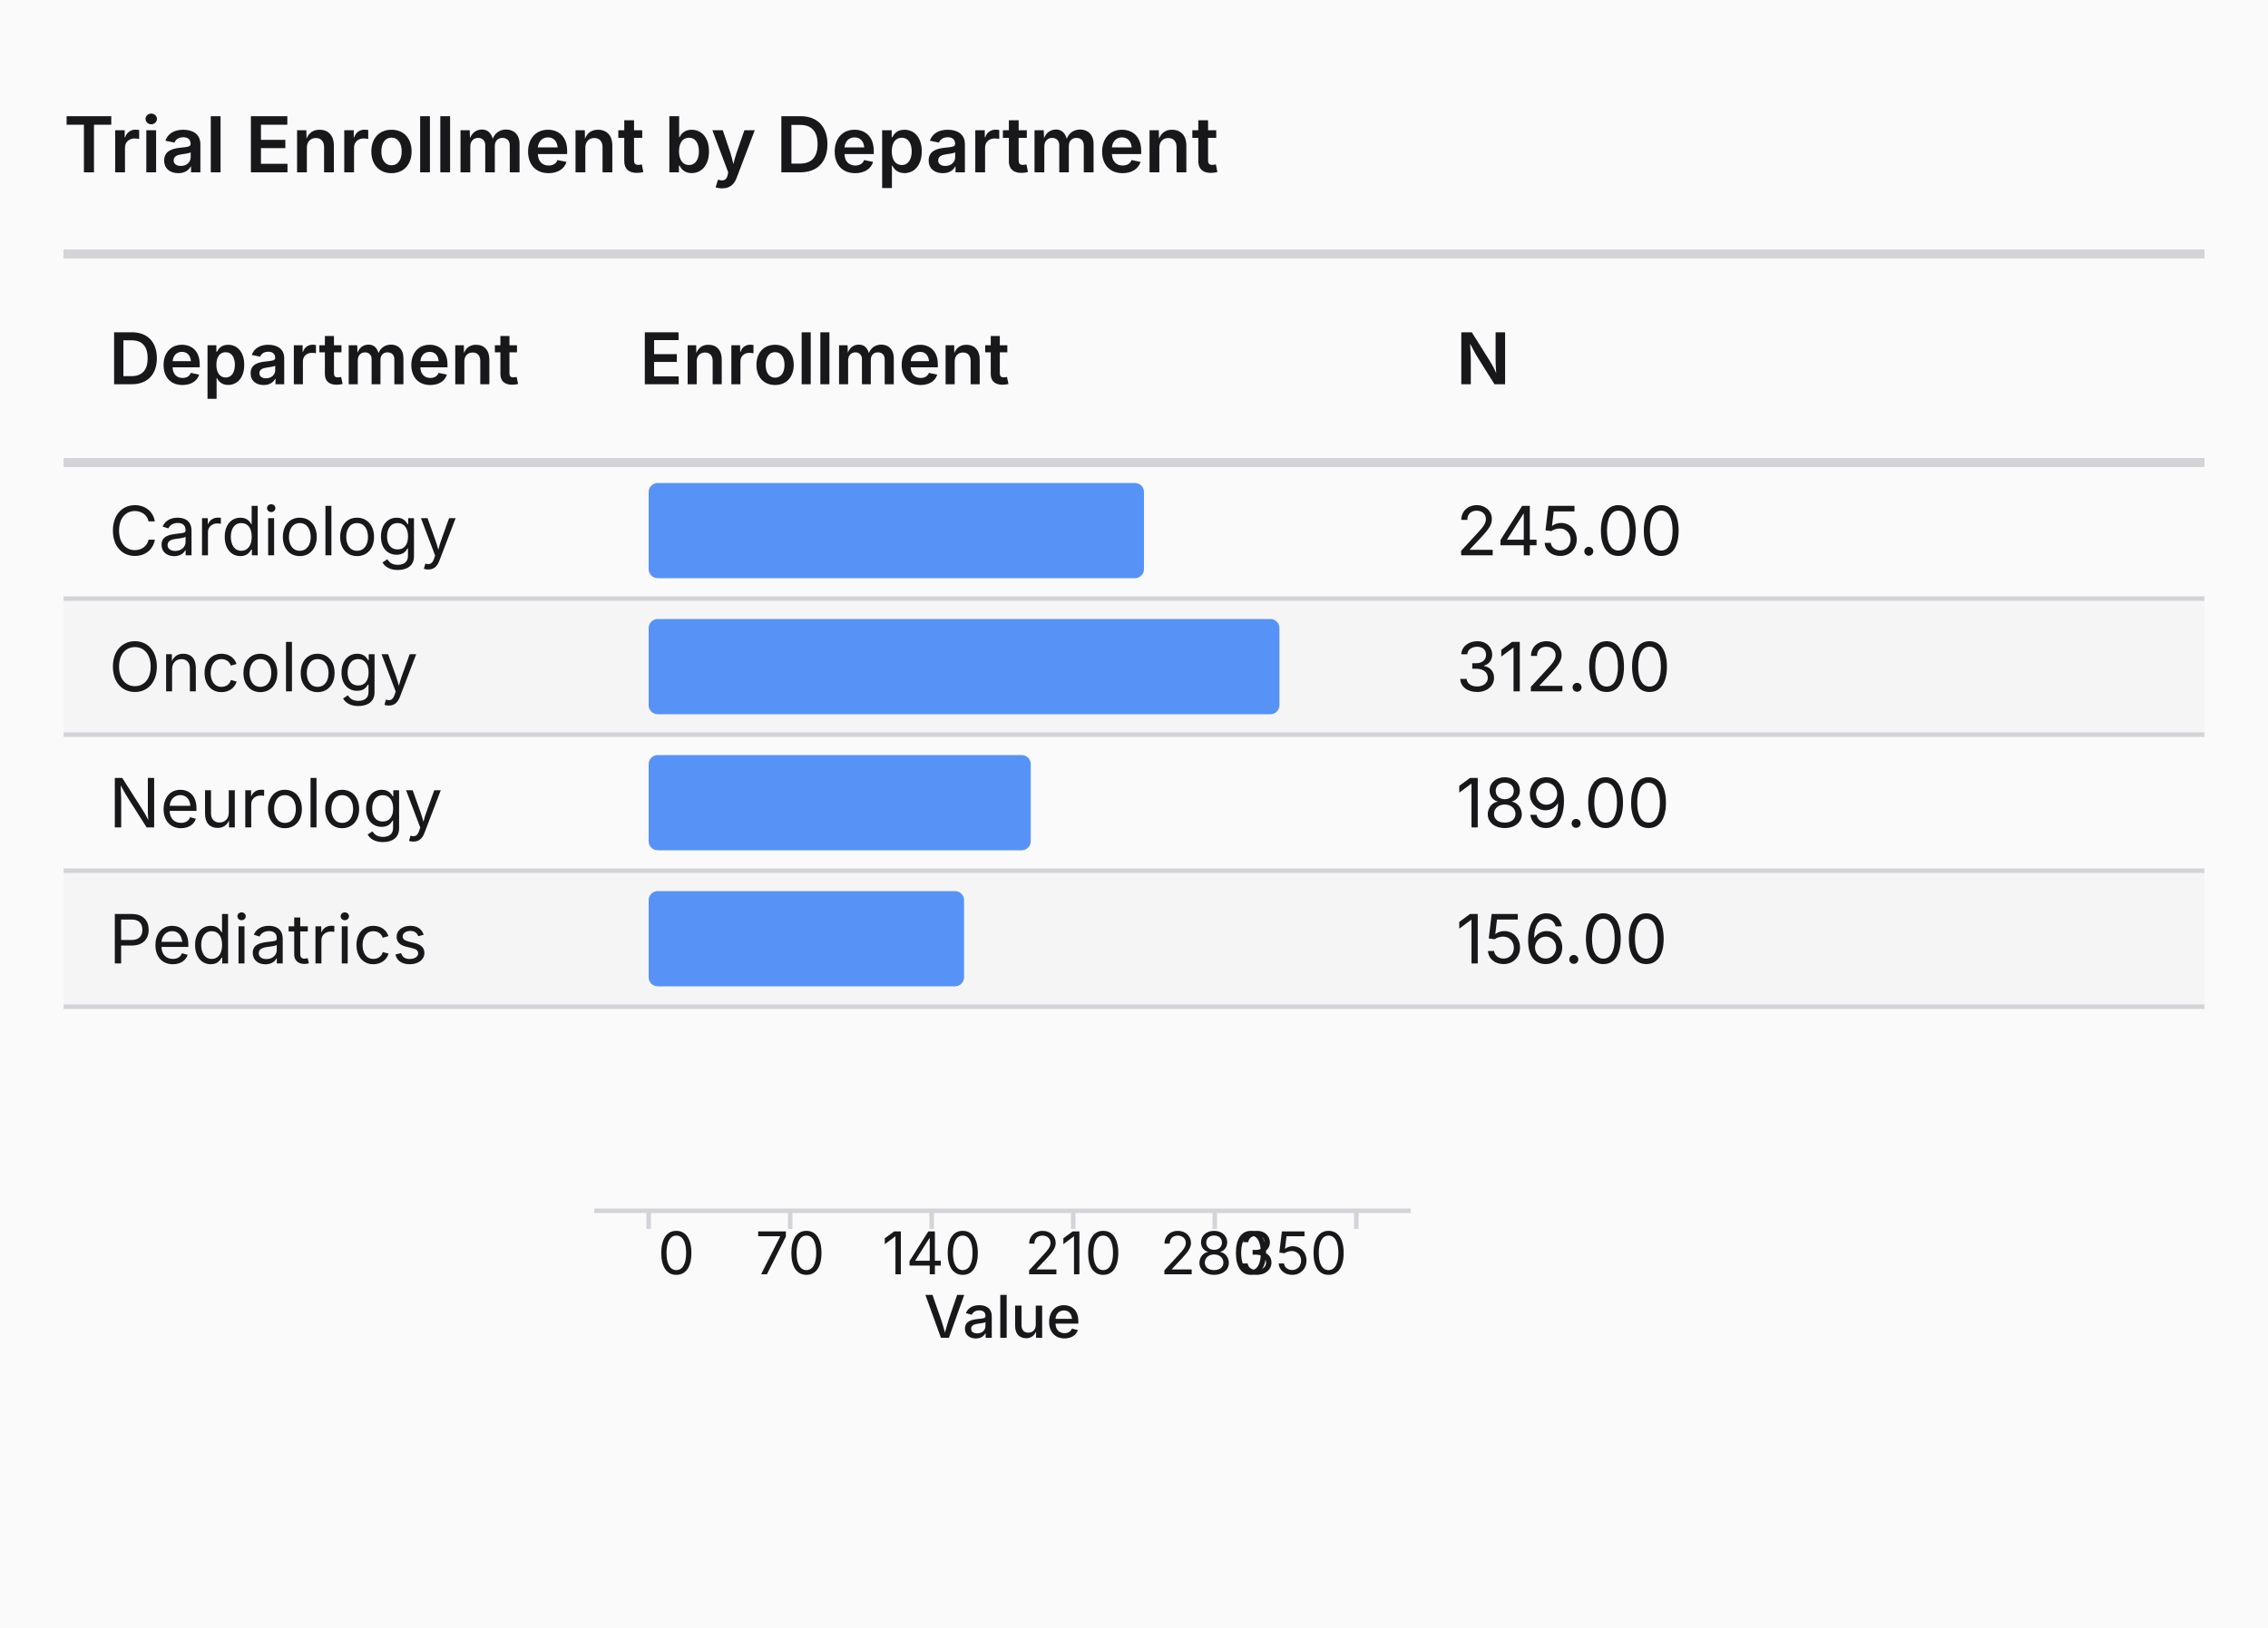
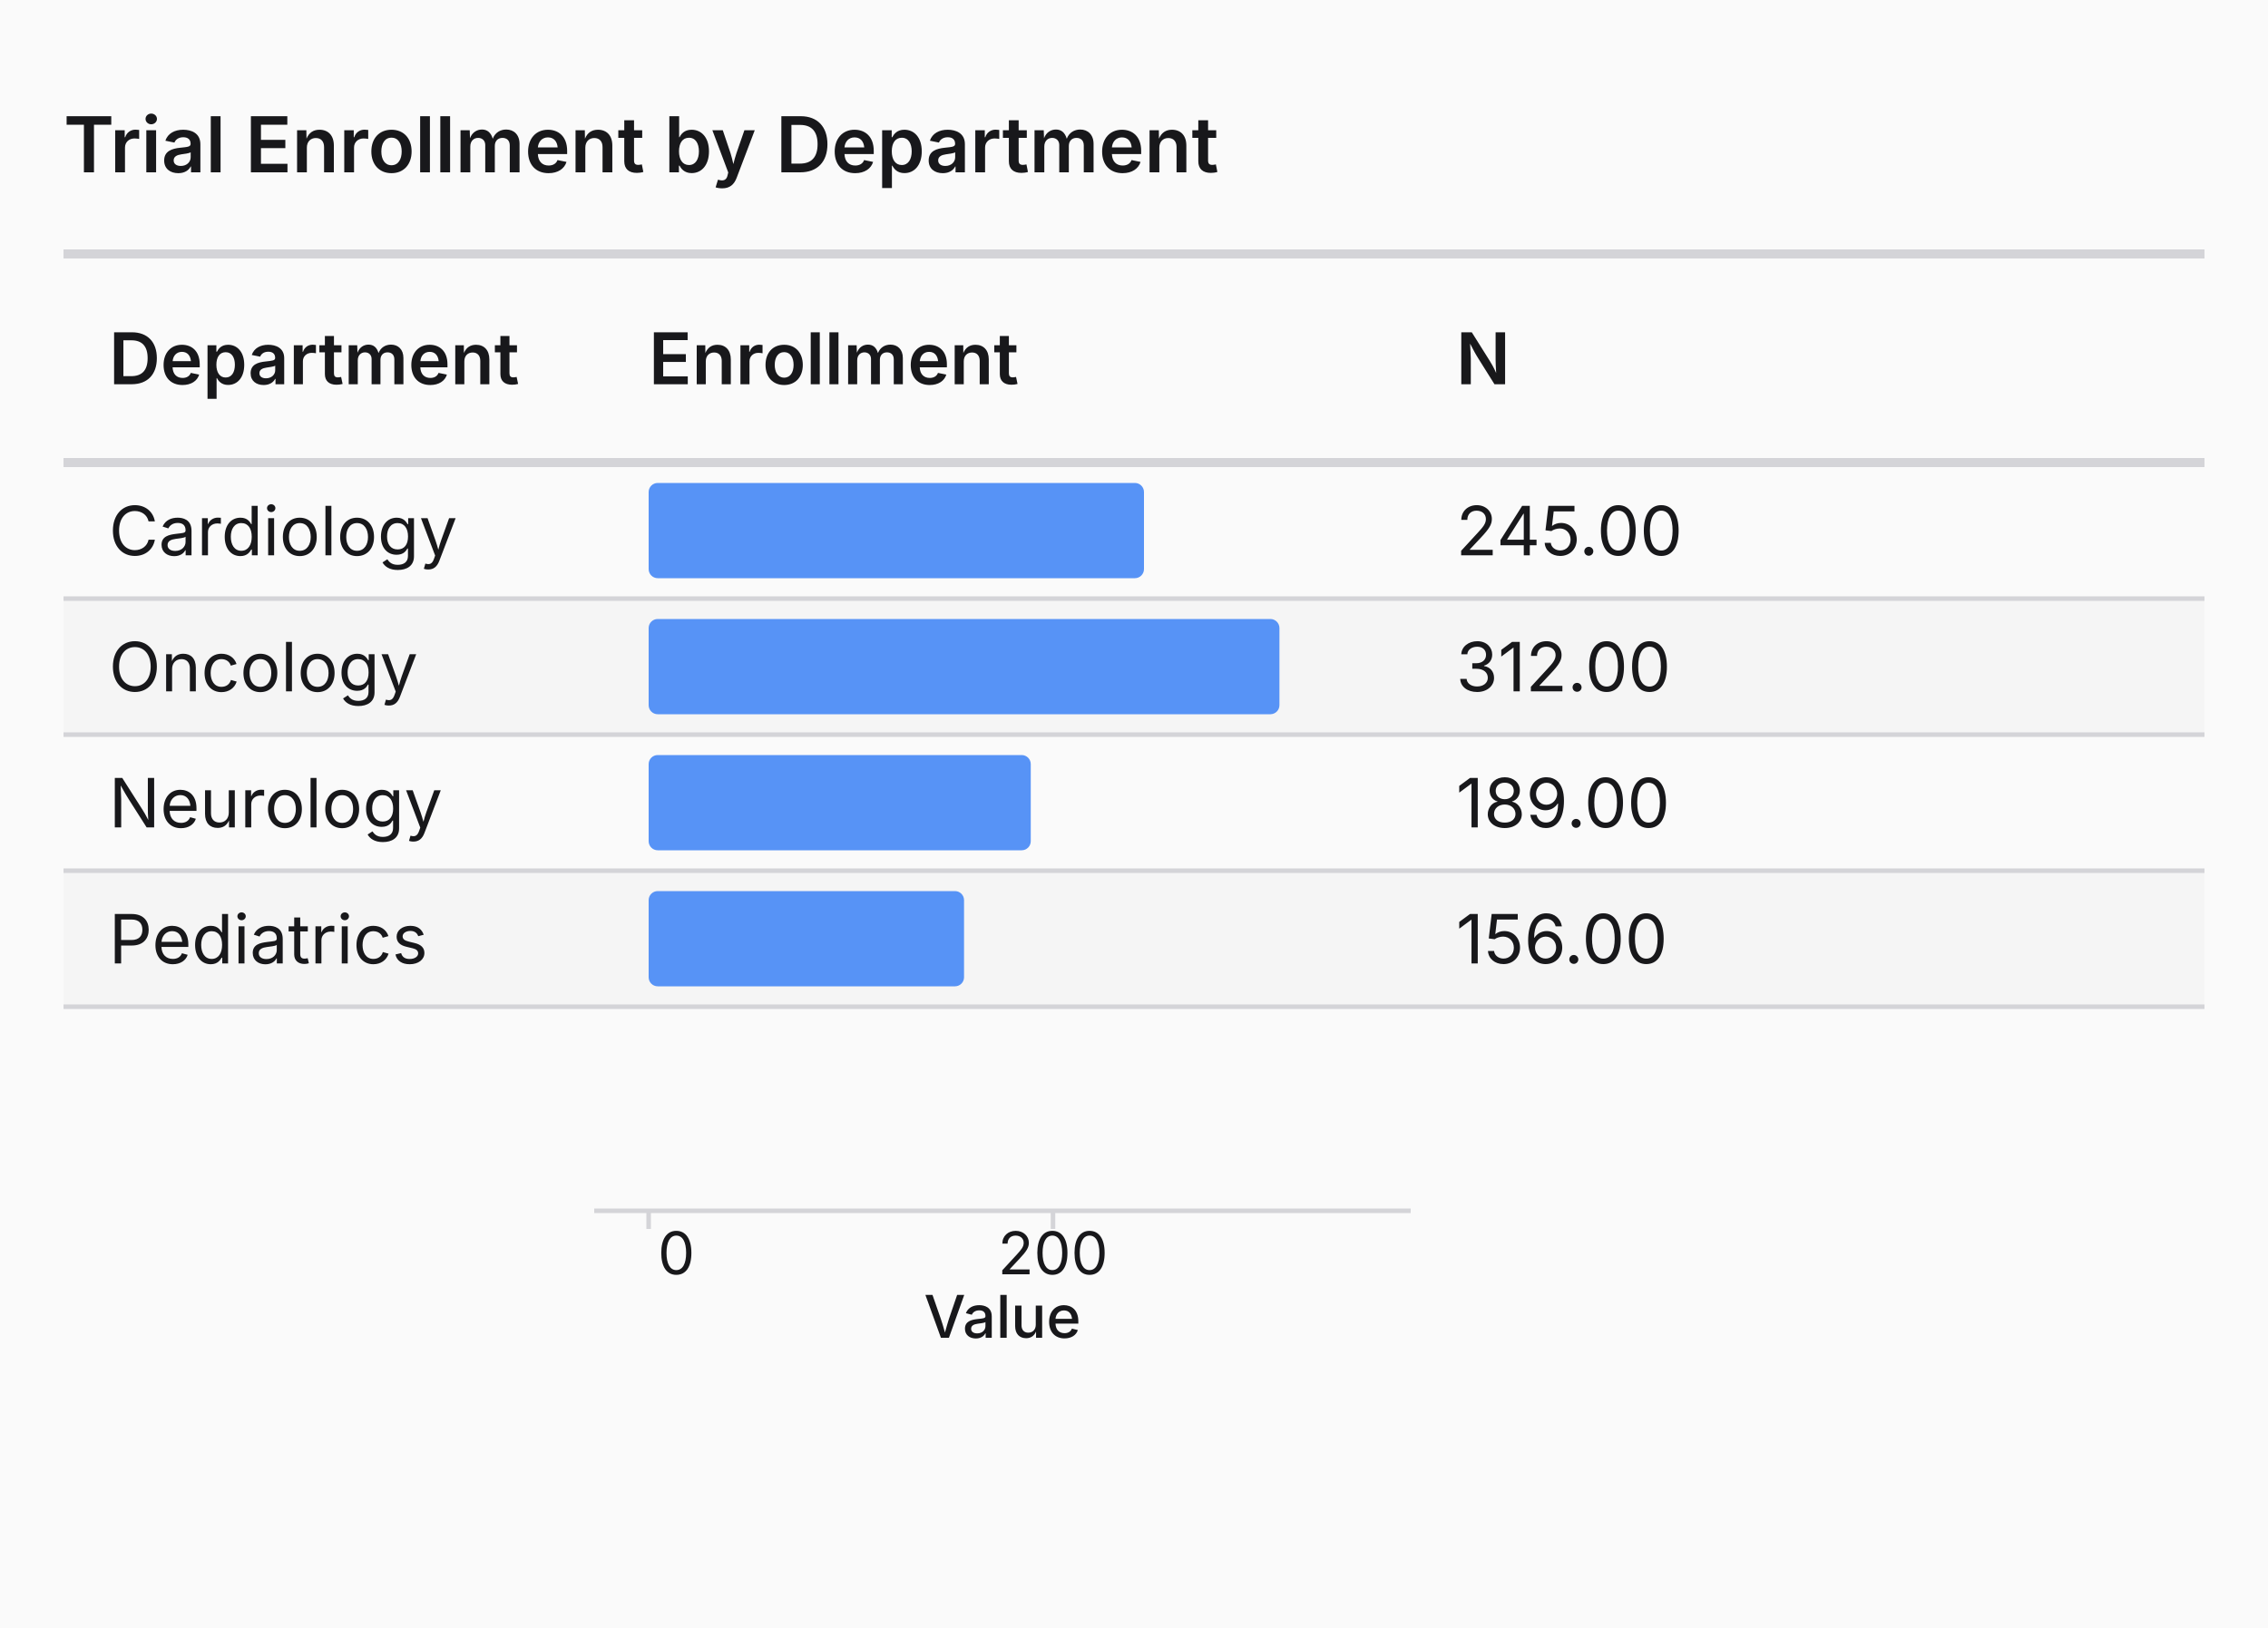
<svg xmlns="http://www.w3.org/2000/svg" width="500" height="359" viewBox="0 0 500 359">
  <style>
  text {
    font-variant-numeric: tabular-nums;
  }
  /* Use dominant-baseline for cell text to match CSS flex centering */
  .cell-text { dominant-baseline: central; }
</style>
  <rect width="100%" height="100%" fill="#fafafa" />
  <text x="14" y="38" font-family="Inter, system-ui, -apple-system, sans-serif" font-size="17px" font-weight="600" fill="#18181b">Trial Enrollment by Department</text>
  <line x1="14" x2="486" y1="56" y2="56" stroke="#d4d4d8" stroke-width="2" />
  <text class="cell-text" x="24" y="79" font-family="Inter, system-ui, -apple-system, sans-serif" font-size="15.75px" font-weight="600" fill="#18181b">Department</text>
-   <text class="cell-text" x="141" y="79" font-family="Inter, system-ui, -apple-system, sans-serif" font-size="15.75px" font-weight="600" text-anchor="start" fill="#18181b">Enrollment</text>
+   <text class="cell-text" x="143" y="79" font-family="Inter, system-ui, -apple-system, sans-serif" font-size="15.75px" font-weight="600" text-anchor="start" fill="#18181b">Enrollment</text>
  <text class="cell-text" x="321" y="79" font-family="Inter, system-ui, -apple-system, sans-serif" font-size="15.75px" font-weight="600" text-anchor="start" fill="#18181b">N</text>
  <line x1="14" x2="486" y1="102" y2="102" stroke="#d4d4d8" stroke-width="2" />
  <rect x="14" y="132" width="472" height="30" fill="#f5f5f5" />
  <rect x="14" y="192" width="472" height="30" fill="#f5f5f5" />
-   <rect x="143" y="106.5" width="109.2" height="21" fill="#3b82f6" fill-opacity="0.85" rx="2" class="viz-bar-segment" />
-   <rect x="143" y="136.5" width="139.063" height="21" fill="#3b82f6" fill-opacity="0.85" rx="2" class="viz-bar-segment" />
-   <rect x="143" y="166.5" width="84.24" height="21" fill="#3b82f6" fill-opacity="0.85" rx="2" class="viz-bar-segment" />
-   <rect x="143" y="196.5" width="69.531" height="21" fill="#3b82f6" fill-opacity="0.85" rx="2" class="viz-bar-segment" />
+   <defs>
+     <clipPath id="viz-clip-_viz_bar_enrollment">
+       <rect x="143" y="102" width="156" height="120" />
+     </clipPath>
+   </defs>
+   <g clip-path="url(#viz-clip-_viz_bar_enrollment)">
+     <rect x="143" y="106.5" width="109.2" height="21" fill="#3b82f6" fill-opacity="0.85" rx="2" class="viz-bar-segment" />
+     <rect x="143" y="136.5" width="139.063" height="21" fill="#3b82f6" fill-opacity="0.85" rx="2" class="viz-bar-segment" />
+     <rect x="143" y="166.5" width="84.24" height="21" fill="#3b82f6" fill-opacity="0.85" rx="2" class="viz-bar-segment" />
+     <rect x="143" y="196.5" width="69.531" height="21" fill="#3b82f6" fill-opacity="0.85" rx="2" class="viz-bar-segment" />
+   </g>
  <g transform="translate(0, 267)">
    <line x1="131" x2="311" y1="0" y2="0" stroke="#d4d4d8" stroke-width="1" />
    <line x1="143" x2="143" y1="0" y2="4" stroke="#d4d4d8" stroke-width="1" />
    <text x="145" y="14" text-anchor="start" font-family="Inter, system-ui, -apple-system, sans-serif" font-size="13px" font-weight="400" fill="#18181b">0</text>
-     <line x1="174.2" x2="174.2" y1="0" y2="4" stroke="#d4d4d8" stroke-width="1" />
-     <text x="174.2" y="14" text-anchor="middle" font-family="Inter, system-ui, -apple-system, sans-serif" font-size="13px" font-weight="400" fill="#18181b">70</text>
-     <line x1="205.4" x2="205.4" y1="0" y2="4" stroke="#d4d4d8" stroke-width="1" />
-     <text x="205.4" y="14" text-anchor="middle" font-family="Inter, system-ui, -apple-system, sans-serif" font-size="13px" font-weight="400" fill="#18181b">140</text>
-     <line x1="236.6" x2="236.6" y1="0" y2="4" stroke="#d4d4d8" stroke-width="1" />
-     <text x="236.6" y="14" text-anchor="middle" font-family="Inter, system-ui, -apple-system, sans-serif" font-size="13px" font-weight="400" fill="#18181b">210</text>
-     <line x1="267.8" x2="267.8" y1="0" y2="4" stroke="#d4d4d8" stroke-width="1" />
-     <text x="267.8" y="14" text-anchor="middle" font-family="Inter, system-ui, -apple-system, sans-serif" font-size="13px" font-weight="400" fill="#18181b">280</text>
-     <line x1="299" x2="299" y1="0" y2="4" stroke="#d4d4d8" stroke-width="1" />
-     <text x="297" y="14" text-anchor="end" font-family="Inter, system-ui, -apple-system, sans-serif" font-size="13px" font-weight="400" fill="#18181b">350</text>
+     <line x1="232.143" x2="232.143" y1="0" y2="4" stroke="#d4d4d8" stroke-width="1" />
+     <text x="232.143" y="14" text-anchor="middle" font-family="Inter, system-ui, -apple-system, sans-serif" font-size="13px" font-weight="400" fill="#18181b">200</text>
    <text x="221" y="28" text-anchor="middle" font-family="Inter, system-ui, -apple-system, sans-serif" font-size="13px" font-weight="500" fill="#18181b">Value</text>
  </g>
  <text class="cell-text" x="24" y="117" font-family="Inter, system-ui, -apple-system, sans-serif" font-size="15px" font-weight="400" font-style="normal" fill="#18181b">Cardiology</text>
  <text class="cell-text" x="321" y="117" font-family="Inter, system-ui, -apple-system, sans-serif" font-size="15px" font-weight="400" font-style="normal" text-anchor="start" fill="#18181b">245.00</text>
  <line x1="14" x2="486" y1="132" y2="132" stroke="#d4d4d8" stroke-width="1" />
  <text class="cell-text" x="24" y="147" font-family="Inter, system-ui, -apple-system, sans-serif" font-size="15px" font-weight="400" font-style="normal" fill="#18181b">Oncology</text>
  <text class="cell-text" x="321" y="147" font-family="Inter, system-ui, -apple-system, sans-serif" font-size="15px" font-weight="400" font-style="normal" text-anchor="start" fill="#18181b">312.00</text>
  <line x1="14" x2="486" y1="162" y2="162" stroke="#d4d4d8" stroke-width="1" />
  <text class="cell-text" x="24" y="177" font-family="Inter, system-ui, -apple-system, sans-serif" font-size="15px" font-weight="400" font-style="normal" fill="#18181b">Neurology</text>
  <text class="cell-text" x="321" y="177" font-family="Inter, system-ui, -apple-system, sans-serif" font-size="15px" font-weight="400" font-style="normal" text-anchor="start" fill="#18181b">189.00</text>
  <line x1="14" x2="486" y1="192" y2="192" stroke="#d4d4d8" stroke-width="1" />
  <text class="cell-text" x="24" y="207" font-family="Inter, system-ui, -apple-system, sans-serif" font-size="15px" font-weight="400" font-style="normal" fill="#18181b">Pediatrics</text>
  <text class="cell-text" x="321" y="207" font-family="Inter, system-ui, -apple-system, sans-serif" font-size="15px" font-weight="400" font-style="normal" text-anchor="start" fill="#18181b">156.00</text>
  <line x1="14" x2="486" y1="222" y2="222" stroke="#d4d4d8" stroke-width="1" />
</svg>
